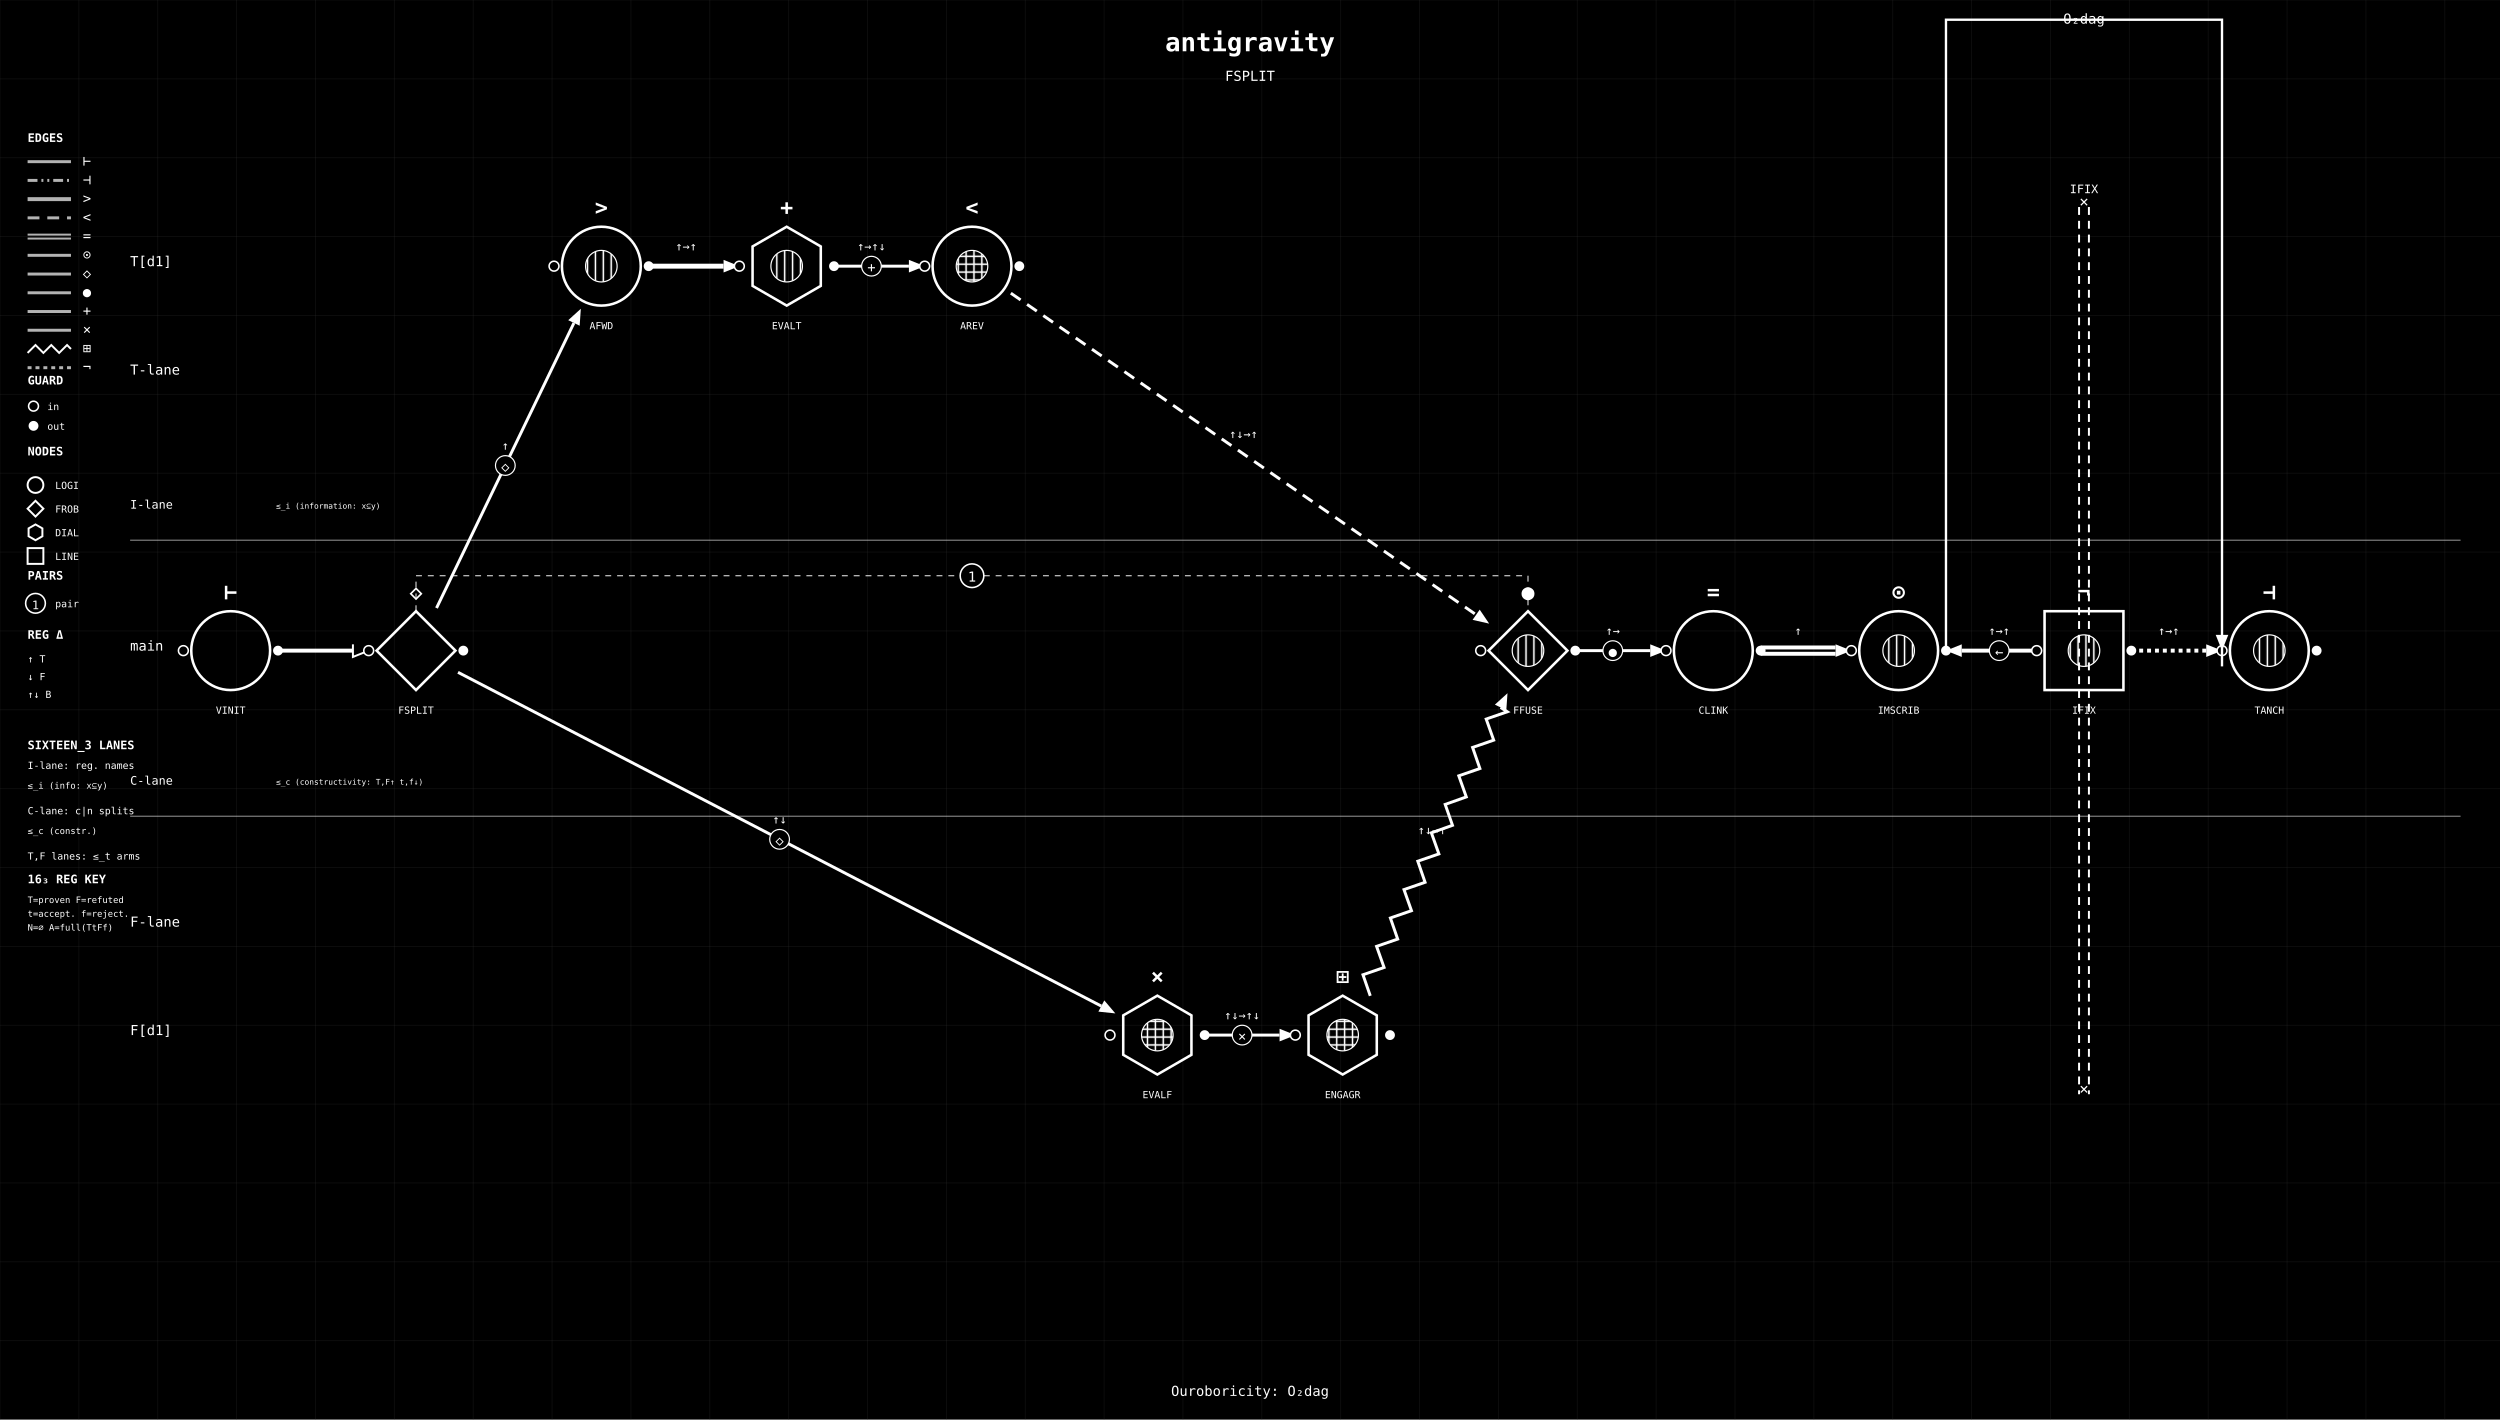
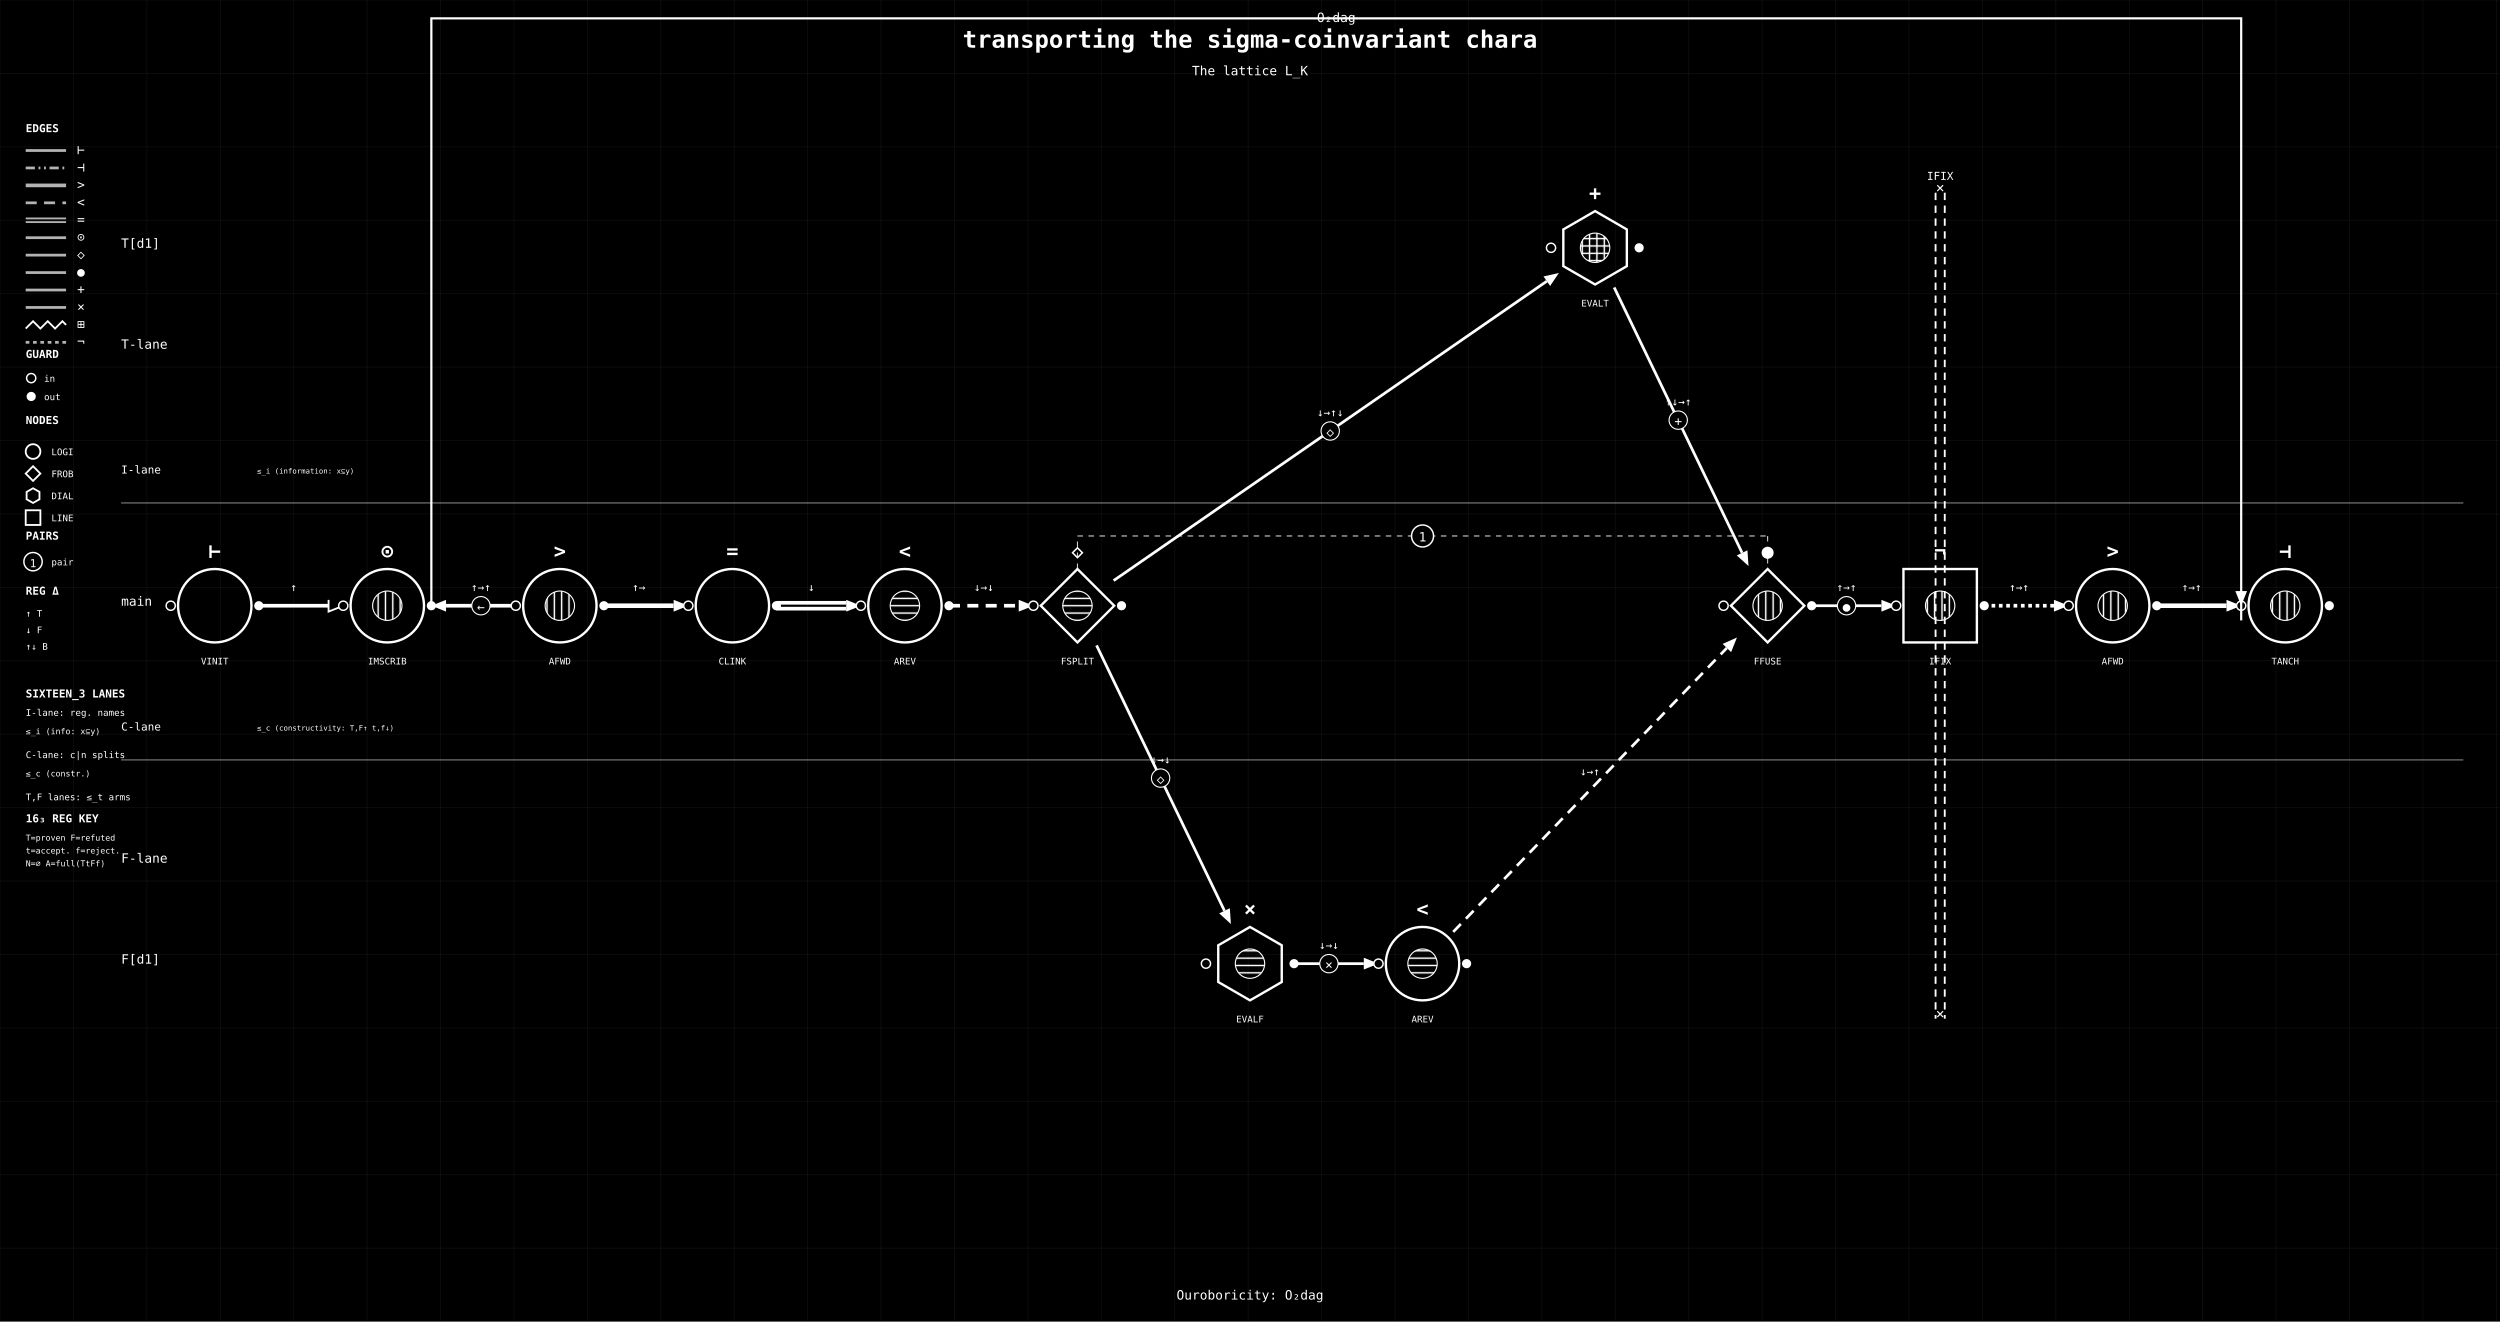
- <svg xmlns="http://www.w3.org/2000/svg" viewBox="0 0 1268 720">
-   <rect width="1268" height="720" fill="#000000" />
+ <svg xmlns="http://www.w3.org/2000/svg" viewBox="0 0 1362 720">
+   <rect width="1362" height="720" fill="#000000" />
  <defs>
    <pattern id="hatch-T" width="4" height="4" patternUnits="userSpaceOnUse">
      <path d="M2,0 L2,4" stroke="#ffffff" stroke-width="0.8" />
    </pattern>
    <pattern id="hatch-F" width="4" height="4" patternUnits="userSpaceOnUse">
      <path d="M0,2 L4,2" stroke="#ffffff" stroke-width="0.8" />
    </pattern>
    <pattern id="hatch-B" width="4" height="4" patternUnits="userSpaceOnUse">
      <path d="M2,0 L2,4 M0,2 L4,2" stroke="#ffffff" stroke-width="0.8" />
    </pattern>
  </defs>
  <line x1="0.0" y1="0.0" x2="0.0" y2="720.0" stroke="#333333" stroke-width="0.4" opacity="0.3" />
  <line x1="40.0" y1="0.0" x2="40.0" y2="720.0" stroke="#333333" stroke-width="0.4" opacity="0.3" />
  <line x1="80.0" y1="0.0" x2="80.0" y2="720.0" stroke="#333333" stroke-width="0.4" opacity="0.3" />
  <line x1="120.0" y1="0.0" x2="120.0" y2="720.0" stroke="#333333" stroke-width="0.4" opacity="0.3" />
  <line x1="160.0" y1="0.0" x2="160.0" y2="720.0" stroke="#333333" stroke-width="0.4" opacity="0.3" />
  <line x1="200.0" y1="0.0" x2="200.0" y2="720.0" stroke="#333333" stroke-width="0.4" opacity="0.3" />
  <line x1="240.0" y1="0.0" x2="240.0" y2="720.0" stroke="#333333" stroke-width="0.4" opacity="0.3" />
  <line x1="280.0" y1="0.0" x2="280.0" y2="720.0" stroke="#333333" stroke-width="0.4" opacity="0.3" />
  <line x1="320.0" y1="0.0" x2="320.0" y2="720.0" stroke="#333333" stroke-width="0.4" opacity="0.3" />
  <line x1="360.0" y1="0.0" x2="360.0" y2="720.0" stroke="#333333" stroke-width="0.4" opacity="0.3" />
  <line x1="400.0" y1="0.0" x2="400.0" y2="720.0" stroke="#333333" stroke-width="0.4" opacity="0.3" />
  <line x1="440.0" y1="0.0" x2="440.0" y2="720.0" stroke="#333333" stroke-width="0.4" opacity="0.3" />
  <line x1="480.0" y1="0.0" x2="480.0" y2="720.0" stroke="#333333" stroke-width="0.4" opacity="0.3" />
  <line x1="520.0" y1="0.0" x2="520.0" y2="720.0" stroke="#333333" stroke-width="0.4" opacity="0.3" />
  <line x1="560.0" y1="0.0" x2="560.0" y2="720.0" stroke="#333333" stroke-width="0.4" opacity="0.3" />
  <line x1="600.0" y1="0.0" x2="600.0" y2="720.0" stroke="#333333" stroke-width="0.4" opacity="0.3" />
  <line x1="640.0" y1="0.0" x2="640.0" y2="720.0" stroke="#333333" stroke-width="0.4" opacity="0.3" />
  <line x1="680.0" y1="0.0" x2="680.0" y2="720.0" stroke="#333333" stroke-width="0.4" opacity="0.3" />
  <line x1="720.0" y1="0.0" x2="720.0" y2="720.0" stroke="#333333" stroke-width="0.4" opacity="0.3" />
  <line x1="760.0" y1="0.0" x2="760.0" y2="720.0" stroke="#333333" stroke-width="0.4" opacity="0.3" />
  <line x1="800.0" y1="0.0" x2="800.0" y2="720.0" stroke="#333333" stroke-width="0.4" opacity="0.3" />
  <line x1="840.0" y1="0.0" x2="840.0" y2="720.0" stroke="#333333" stroke-width="0.4" opacity="0.3" />
  <line x1="880.0" y1="0.0" x2="880.0" y2="720.0" stroke="#333333" stroke-width="0.4" opacity="0.3" />
  <line x1="920.0" y1="0.0" x2="920.0" y2="720.0" stroke="#333333" stroke-width="0.4" opacity="0.3" />
  <line x1="960.0" y1="0.0" x2="960.0" y2="720.0" stroke="#333333" stroke-width="0.4" opacity="0.3" />
  <line x1="1000.0" y1="0.0" x2="1000.0" y2="720.0" stroke="#333333" stroke-width="0.4" opacity="0.3" />
  <line x1="1040.0" y1="0.0" x2="1040.0" y2="720.0" stroke="#333333" stroke-width="0.4" opacity="0.3" />
  <line x1="1080.0" y1="0.0" x2="1080.0" y2="720.0" stroke="#333333" stroke-width="0.4" opacity="0.3" />
  <line x1="1120.0" y1="0.0" x2="1120.0" y2="720.0" stroke="#333333" stroke-width="0.4" opacity="0.3" />
  <line x1="1160.0" y1="0.0" x2="1160.0" y2="720.0" stroke="#333333" stroke-width="0.4" opacity="0.3" />
  <line x1="1200.0" y1="0.0" x2="1200.0" y2="720.0" stroke="#333333" stroke-width="0.4" opacity="0.3" />
  <line x1="1240.0" y1="0.0" x2="1240.0" y2="720.0" stroke="#333333" stroke-width="0.4" opacity="0.3" />
-   <line x1="0.0" y1="0.0" x2="1268.0" y2="0.0" stroke="#333333" stroke-width="0.4" opacity="0.3" />
-   <line x1="0.0" y1="40.0" x2="1268.0" y2="40.0" stroke="#333333" stroke-width="0.4" opacity="0.3" />
-   <line x1="0.0" y1="80.0" x2="1268.0" y2="80.0" stroke="#333333" stroke-width="0.4" opacity="0.3" />
-   <line x1="0.0" y1="120.0" x2="1268.0" y2="120.0" stroke="#333333" stroke-width="0.4" opacity="0.3" />
-   <line x1="0.0" y1="160.0" x2="1268.0" y2="160.0" stroke="#333333" stroke-width="0.4" opacity="0.3" />
-   <line x1="0.0" y1="200.0" x2="1268.0" y2="200.0" stroke="#333333" stroke-width="0.4" opacity="0.3" />
-   <line x1="0.0" y1="240.0" x2="1268.0" y2="240.0" stroke="#333333" stroke-width="0.4" opacity="0.3" />
-   <line x1="0.0" y1="280.0" x2="1268.0" y2="280.0" stroke="#333333" stroke-width="0.4" opacity="0.3" />
-   <line x1="0.0" y1="320.0" x2="1268.0" y2="320.0" stroke="#333333" stroke-width="0.4" opacity="0.3" />
-   <line x1="0.0" y1="360.0" x2="1268.0" y2="360.0" stroke="#333333" stroke-width="0.4" opacity="0.3" />
-   <line x1="0.0" y1="400.0" x2="1268.0" y2="400.0" stroke="#333333" stroke-width="0.4" opacity="0.3" />
-   <line x1="0.0" y1="440.0" x2="1268.0" y2="440.0" stroke="#333333" stroke-width="0.4" opacity="0.3" />
-   <line x1="0.0" y1="480.0" x2="1268.0" y2="480.0" stroke="#333333" stroke-width="0.4" opacity="0.3" />
-   <line x1="0.0" y1="520.0" x2="1268.0" y2="520.0" stroke="#333333" stroke-width="0.4" opacity="0.3" />
-   <line x1="0.0" y1="560.0" x2="1268.0" y2="560.0" stroke="#333333" stroke-width="0.4" opacity="0.3" />
-   <line x1="0.0" y1="600.0" x2="1268.0" y2="600.0" stroke="#333333" stroke-width="0.4" opacity="0.3" />
-   <line x1="0.0" y1="640.0" x2="1268.0" y2="640.0" stroke="#333333" stroke-width="0.4" opacity="0.3" />
-   <line x1="0.0" y1="680.0" x2="1268.0" y2="680.0" stroke="#333333" stroke-width="0.4" opacity="0.3" />
-   <text x="634.0" y="26.0" fill="#ffffff" font-size="13" text-anchor="middle" font-family="monospace" font-weight="bold">antigravity</text>
-   <text x="634.0" y="41.0" fill="#ffffff" font-size="7" text-anchor="middle" font-family="monospace">FSPLIT</text>
+   <line x1="1280.0" y1="0.0" x2="1280.0" y2="720.0" stroke="#333333" stroke-width="0.4" opacity="0.3" />
+   <line x1="1320.0" y1="0.0" x2="1320.0" y2="720.0" stroke="#333333" stroke-width="0.4" opacity="0.3" />
+   <line x1="1360.0" y1="0.0" x2="1360.0" y2="720.0" stroke="#333333" stroke-width="0.4" opacity="0.3" />
+   <line x1="0.0" y1="0.0" x2="1362.0" y2="0.0" stroke="#333333" stroke-width="0.4" opacity="0.3" />
+   <line x1="0.0" y1="40.0" x2="1362.0" y2="40.0" stroke="#333333" stroke-width="0.4" opacity="0.3" />
+   <line x1="0.0" y1="80.0" x2="1362.0" y2="80.0" stroke="#333333" stroke-width="0.4" opacity="0.3" />
+   <line x1="0.0" y1="120.0" x2="1362.0" y2="120.0" stroke="#333333" stroke-width="0.4" opacity="0.3" />
+   <line x1="0.0" y1="160.0" x2="1362.0" y2="160.0" stroke="#333333" stroke-width="0.4" opacity="0.3" />
+   <line x1="0.0" y1="200.0" x2="1362.0" y2="200.0" stroke="#333333" stroke-width="0.4" opacity="0.3" />
+   <line x1="0.0" y1="240.0" x2="1362.0" y2="240.0" stroke="#333333" stroke-width="0.4" opacity="0.3" />
+   <line x1="0.0" y1="280.0" x2="1362.0" y2="280.0" stroke="#333333" stroke-width="0.4" opacity="0.3" />
+   <line x1="0.0" y1="320.0" x2="1362.0" y2="320.0" stroke="#333333" stroke-width="0.4" opacity="0.3" />
+   <line x1="0.0" y1="360.0" x2="1362.0" y2="360.0" stroke="#333333" stroke-width="0.4" opacity="0.3" />
+   <line x1="0.0" y1="400.0" x2="1362.0" y2="400.0" stroke="#333333" stroke-width="0.4" opacity="0.3" />
+   <line x1="0.0" y1="440.0" x2="1362.0" y2="440.0" stroke="#333333" stroke-width="0.4" opacity="0.3" />
+   <line x1="0.0" y1="480.0" x2="1362.0" y2="480.0" stroke="#333333" stroke-width="0.4" opacity="0.3" />
+   <line x1="0.0" y1="520.0" x2="1362.0" y2="520.0" stroke="#333333" stroke-width="0.4" opacity="0.3" />
+   <line x1="0.0" y1="560.0" x2="1362.0" y2="560.0" stroke="#333333" stroke-width="0.4" opacity="0.3" />
+   <line x1="0.0" y1="600.0" x2="1362.0" y2="600.0" stroke="#333333" stroke-width="0.4" opacity="0.3" />
+   <line x1="0.0" y1="640.0" x2="1362.0" y2="640.0" stroke="#333333" stroke-width="0.4" opacity="0.3" />
+   <line x1="0.0" y1="680.0" x2="1362.0" y2="680.0" stroke="#333333" stroke-width="0.4" opacity="0.3" />
+   <text x="681.0" y="26.0" fill="#ffffff" font-size="13" text-anchor="middle" font-family="monospace" font-weight="bold">transporting the sigma-coinvariant chara</text>
+   <text x="681.0" y="41.0" fill="#ffffff" font-size="7" text-anchor="middle" font-family="monospace">The lattice L_K</text>
  <text x="66.0" y="190.0" fill="#ffffff" font-size="7" text-anchor="start" font-family="monospace">T-lane</text>
  <text x="66.0" y="135.0" fill="#ffffff" font-size="7" text-anchor="start" font-family="monospace">T[d1]</text>
  <text x="66.0" y="470.0" fill="#ffffff" font-size="7" text-anchor="start" font-family="monospace">F-lane</text>
  <text x="66.0" y="525.0" fill="#ffffff" font-size="7" text-anchor="start" font-family="monospace">F[d1]</text>
  <text x="66.0" y="330.0" fill="#ffffff" font-size="7" text-anchor="start" font-family="monospace">main</text>
  <text x="66.0" y="258.0" fill="#ffffff" font-size="6" text-anchor="start" font-family="monospace">I-lane</text>
  <text x="140.0" y="258.0" fill="#ffffff" font-size="4" text-anchor="start" font-family="monospace">≤_i (information: x⊆y)</text>
-   <line x1="66.0" y1="274.0" x2="1248.0" y2="274.0" stroke="#ffffff" stroke-width="0.6" opacity="0.5" />
+   <line x1="66.0" y1="274.0" x2="1342.0" y2="274.0" stroke="#ffffff" stroke-width="0.6" opacity="0.5" />
  <text x="66.0" y="398.0" fill="#ffffff" font-size="6" text-anchor="start" font-family="monospace">C-lane</text>
  <text x="140.0" y="398.0" fill="#ffffff" font-size="4" text-anchor="start" font-family="monospace">≤_c (constructivity: T,F↑ t,f↓)</text>
-   <line x1="66.0" y1="414.0" x2="1248.0" y2="414.0" stroke="#ffffff" stroke-width="0.6" opacity="0.5" />
+   <line x1="66.0" y1="414.0" x2="1342.0" y2="414.0" stroke="#ffffff" stroke-width="0.6" opacity="0.5" />
  <line x1="1054.5" y1="105.0" x2="1054.5" y2="555.0" stroke="#ffffff" stroke-width="1.0" opacity="1.0" stroke-dasharray="4,3" />
  <line x1="1059.5" y1="105.0" x2="1059.5" y2="555.0" stroke="#ffffff" stroke-width="1.0" opacity="1.0" stroke-dasharray="4,3" />
  <text x="1057.0" y="105.0" fill="#ffffff" font-size="8" text-anchor="middle" font-family="monospace">×</text>
  <text x="1057.0" y="555.0" fill="#ffffff" font-size="8" text-anchor="middle" font-family="monospace">×</text>
  <text x="1057.0" y="98.0" fill="#ffffff" font-size="6" text-anchor="middle" font-family="monospace">IFIX</text>
-   <line x1="211.0" y1="310.0" x2="211.0" y2="292.0" stroke="#ffffff" stroke-width="0.6" opacity="0.8" stroke-dasharray="3,3" />
-   <line x1="211.0" y1="292.0" x2="775.0" y2="292.0" stroke="#ffffff" stroke-width="0.6" opacity="0.8" stroke-dasharray="3,3" />
-   <line x1="775.0" y1="292.0" x2="775.0" y2="310.0" stroke="#ffffff" stroke-width="0.6" opacity="0.8" stroke-dasharray="3,3" />
-   <circle cx="493.0" cy="292.0" r="6" fill="#000000" stroke="#ffffff" stroke-width="0.8" />
-   <text x="493.0" y="295.0" fill="#ffffff" font-size="7" text-anchor="middle" font-family="monospace">1</text>
-   <line x1="221.4" y1="308.4" x2="291.1" y2="163.8" stroke="#ffffff" stroke-width="1.5" opacity="1.0" />
-   <polygon points="294.6,156.6 294.0,165.2 288.2,162.4" fill="#ffffff" />
-   <circle cx="256.3" cy="236.1" r="5" fill="#000000" stroke="#ffffff" stroke-width="0.6" />
-   <text x="256.3" y="239.1" fill="#ffffff" font-size="7" text-anchor="middle" font-family="monospace">◇</text>
-   <text x="256.3" y="228.1" fill="#ffffff" font-size="6" text-anchor="middle" font-family="monospace">↑</text>
-   <line x1="329.0" y1="135.0" x2="367.0" y2="135.0" stroke="#ffffff" stroke-width="2.5" opacity="1.0" />
-   <polygon points="375.0,135.0 367.0,138.2 367.0,131.8" fill="#ffffff" />
-   <text x="348.0" y="127.0" fill="#ffffff" font-size="6" text-anchor="middle" font-family="monospace">↑→↑</text>
-   <line x1="423.0" y1="135.0" x2="461.0" y2="135.0" stroke="#ffffff" stroke-width="1.5" opacity="1.0" />
-   <polygon points="469.0,135.0 461.0,138.2 461.0,131.8" fill="#ffffff" />
-   <circle cx="442.0" cy="135.0" r="5" fill="#000000" stroke="#ffffff" stroke-width="0.6" />
-   <text x="442.0" y="138.0" fill="#ffffff" font-size="7" text-anchor="middle" font-family="monospace">+</text>
-   <text x="442.0" y="127.0" fill="#ffffff" font-size="6" text-anchor="middle" font-family="monospace">↑→↑↓</text>
-   <line x1="512.7" y1="148.7" x2="748.7" y2="311.8" stroke="#ffffff" stroke-width="1.5" opacity="1.0" stroke-dasharray="6,4" />
-   <polygon points="755.3,316.3 746.9,314.4 750.5,309.2" fill="#ffffff" />
-   <text x="630.7" y="222.2" fill="#ffffff" font-size="6" text-anchor="middle" font-family="monospace">↑↓→↑</text>
-   <line x1="232.3" y1="341.0" x2="558.6" y2="510.3" stroke="#ffffff" stroke-width="1.5" opacity="1.0" />
-   <polygon points="565.7,514.0 557.1,513.1 560.1,507.4" fill="#ffffff" />
-   <circle cx="395.4" cy="425.7" r="5" fill="#000000" stroke="#ffffff" stroke-width="0.6" />
-   <text x="395.4" y="428.7" fill="#ffffff" font-size="7" text-anchor="middle" font-family="monospace">◇</text>
-   <text x="395.4" y="417.7" fill="#ffffff" font-size="6" text-anchor="middle" font-family="monospace">↑↓</text>
-   <line x1="611.0" y1="525.0" x2="649.0" y2="525.0" stroke="#ffffff" stroke-width="1.5" opacity="1.0" />
-   <polygon points="657.0,525.0 649.0,528.2 649.0,521.8" fill="#ffffff" />
-   <circle cx="630.0" cy="525.0" r="5" fill="#000000" stroke="#ffffff" stroke-width="0.6" />
-   <text x="630.0" y="528.0" fill="#ffffff" font-size="7" text-anchor="middle" font-family="monospace">×</text>
-   <text x="630.0" y="517.0" fill="#ffffff" font-size="6" text-anchor="middle" font-family="monospace">↑↓→↑↓</text>
-   <polyline points="695.0,505.1 691.3,494.4 702.0,490.7 698.2,480.0 708.9,476.3 705.2,465.6 715.9,461.9 712.1,451.2 722.8,447.5 719.1,436.8 729.8,433.1 726.0,422.4 736.7,418.6 733.0,408.0 743.7,404.2 739.9,393.5 750.6,389.8 746.9,379.1 757.6,375.4 753.8,364.7 764.5,361.0 761.1,358.8" fill="none" stroke="#ffffff" stroke-width="1.5" />
-   <polygon points="764.6,351.6 764.0,360.2 758.2,357.4" fill="#ffffff" />
-   <text x="726.3" y="423.1" fill="#ffffff" font-size="6" text-anchor="middle" font-family="monospace">↑↓→↑</text>
+   <line x1="587.0" y1="310.0" x2="587.0" y2="292.0" stroke="#ffffff" stroke-width="0.6" opacity="0.8" stroke-dasharray="3,3" />
+   <line x1="587.0" y1="292.0" x2="963.0" y2="292.0" stroke="#ffffff" stroke-width="0.6" opacity="0.8" stroke-dasharray="3,3" />
+   <line x1="963.0" y1="292.0" x2="963.0" y2="310.0" stroke="#ffffff" stroke-width="0.6" opacity="0.8" stroke-dasharray="3,3" />
+   <circle cx="775.0" cy="292.0" r="6" fill="#000000" stroke="#ffffff" stroke-width="0.8" />
+   <text x="775.0" y="295.0" fill="#ffffff" font-size="7" text-anchor="middle" font-family="monospace">1</text>
+   <line x1="606.7" y1="316.3" x2="842.7" y2="153.2" stroke="#ffffff" stroke-width="1.5" opacity="1.0" />
+   <polygon points="849.3,148.7 844.5,155.8 840.9,150.6" fill="#ffffff" />
+   <circle cx="724.7" cy="234.8" r="5" fill="#000000" stroke="#ffffff" stroke-width="0.6" />
+   <text x="724.7" y="237.8" fill="#ffffff" font-size="7" text-anchor="middle" font-family="monospace">◇</text>
+   <text x="724.7" y="226.8" fill="#ffffff" font-size="6" text-anchor="middle" font-family="monospace">↓→↑↓</text>
+   <line x1="879.4" y1="156.6" x2="949.1" y2="301.2" stroke="#ffffff" stroke-width="1.5" opacity="1.0" />
+   <polygon points="952.6,308.4 946.2,302.6 952.0,299.8" fill="#ffffff" />
+   <circle cx="914.3" cy="228.9" r="5" fill="#000000" stroke="#ffffff" stroke-width="0.6" />
+   <text x="914.3" y="231.9" fill="#ffffff" font-size="7" text-anchor="middle" font-family="monospace">+</text>
+   <text x="914.3" y="220.9" fill="#ffffff" font-size="6" text-anchor="middle" font-family="monospace">↑↓→↑</text>
+   <line x1="597.4" y1="351.6" x2="667.1" y2="496.2" stroke="#ffffff" stroke-width="1.5" opacity="1.0" />
+   <polygon points="670.6,503.4 664.2,497.6 670.0,494.8" fill="#ffffff" />
+   <circle cx="632.3" cy="423.9" r="5" fill="#000000" stroke="#ffffff" stroke-width="0.6" />
+   <text x="632.3" y="426.9" fill="#ffffff" font-size="7" text-anchor="middle" font-family="monospace">◇</text>
+   <text x="632.3" y="415.9" fill="#ffffff" font-size="6" text-anchor="middle" font-family="monospace">↓→↓</text>
+   <line x1="705.0" y1="525.0" x2="743.0" y2="525.0" stroke="#ffffff" stroke-width="1.5" opacity="1.0" />
+   <polygon points="751.0,525.0 743.0,528.2 743.0,521.8" fill="#ffffff" />
+   <circle cx="724.0" cy="525.0" r="5" fill="#000000" stroke="#ffffff" stroke-width="0.6" />
+   <text x="724.0" y="528.0" fill="#ffffff" font-size="7" text-anchor="middle" font-family="monospace">×</text>
+   <text x="724.0" y="517.0" fill="#ffffff" font-size="6" text-anchor="middle" font-family="monospace">↓→↓</text>
+   <line x1="791.7" y1="507.7" x2="940.8" y2="353.0" stroke="#ffffff" stroke-width="1.5" opacity="1.0" stroke-dasharray="6,4" />
+   <polygon points="946.3,347.3 943.1,355.3 938.5,350.8" fill="#ffffff" />
+   <text x="866.2" y="422.4" fill="#ffffff" font-size="6" text-anchor="middle" font-family="monospace">↓→↑</text>
  <line x1="141.0" y1="330.0" x2="179.0" y2="330.0" stroke="#ffffff" stroke-width="2.0" opacity="1.0" />
  <polyline points="187.0,330.0 179.0,333.2 179.0,326.8" fill="none" stroke="#ffffff" stroke-width="1.0" />
-   <line x1="893.0" y1="328.4" x2="931.0" y2="328.4" stroke="#ffffff" stroke-width="2.0" opacity="1.0" />
-   <line x1="893.0" y1="331.6" x2="931.0" y2="331.6" stroke="#ffffff" stroke-width="2.0" opacity="1.0" />
-   <polygon points="939.0,330.0 931.0,333.2 931.0,326.8" fill="#ffffff" />
-   <text x="912.0" y="322.0" fill="#ffffff" font-size="6" text-anchor="middle" font-family="monospace">↑</text>
-   <line x1="995.0" y1="330.0" x2="1033.0" y2="330.0" stroke="#ffffff" stroke-width="2.0" opacity="1.0" />
-   <polygon points="987.0,330.0 995.0,326.8 995.0,333.2" fill="#ffffff" />
-   <circle cx="1014.0" cy="330.0" r="5" fill="#000000" stroke="#ffffff" stroke-width="0.6" />
-   <text x="1014.0" y="333.0" fill="#ffffff" font-size="7" text-anchor="middle" font-family="monospace">←</text>
-   <text x="1014.0" y="322.0" fill="#ffffff" font-size="6" text-anchor="middle" font-family="monospace">↑→↑</text>
+   <text x="160.0" y="322.0" fill="#ffffff" font-size="6" text-anchor="middle" font-family="monospace">↑</text>
+   <line x1="243.0" y1="330.0" x2="281.0" y2="330.0" stroke="#ffffff" stroke-width="2.0" opacity="1.0" />
+   <polygon points="235.0,330.0 243.0,326.8 243.0,333.2" fill="#ffffff" />
+   <circle cx="262.0" cy="330.0" r="5" fill="#000000" stroke="#ffffff" stroke-width="0.6" />
+   <text x="262.0" y="333.0" fill="#ffffff" font-size="7" text-anchor="middle" font-family="monospace">←</text>
+   <text x="262.0" y="322.0" fill="#ffffff" font-size="6" text-anchor="middle" font-family="monospace">↑→↑</text>
+   <line x1="329.0" y1="330.0" x2="367.0" y2="330.0" stroke="#ffffff" stroke-width="2.5" opacity="1.0" />
+   <polygon points="375.0,330.0 367.0,333.2 367.0,326.8" fill="#ffffff" />
+   <text x="348.0" y="322.0" fill="#ffffff" font-size="6" text-anchor="middle" font-family="monospace">↑→</text>
+   <line x1="423.0" y1="328.4" x2="461.0" y2="328.4" stroke="#ffffff" stroke-width="2.0" opacity="1.0" />
+   <line x1="423.0" y1="331.6" x2="461.0" y2="331.6" stroke="#ffffff" stroke-width="2.0" opacity="1.0" />
+   <polygon points="469.0,330.0 461.0,333.2 461.0,326.8" fill="#ffffff" />
+   <text x="442.0" y="322.0" fill="#ffffff" font-size="6" text-anchor="middle" font-family="monospace">↓</text>
+   <line x1="517.0" y1="330.0" x2="555.0" y2="330.0" stroke="#ffffff" stroke-width="2.0" opacity="1.0" stroke-dasharray="6,4" />
+   <polygon points="563.0,330.0 555.0,333.2 555.0,326.8" fill="#ffffff" />
+   <text x="536.0" y="322.0" fill="#ffffff" font-size="6" text-anchor="middle" font-family="monospace">↓→↓</text>
  <line x1="1081.0" y1="330.0" x2="1119.0" y2="330.0" stroke="#ffffff" stroke-width="2.0" opacity="1.0" stroke-dasharray="2,2" />
  <polygon points="1127.0,330.0 1119.0,333.2 1119.0,326.8" fill="#ffffff" />
  <text x="1100.0" y="322.0" fill="#ffffff" font-size="6" text-anchor="middle" font-family="monospace">↑→↑</text>
-   <line x1="799.0" y1="330.0" x2="837.0" y2="330.0" stroke="#ffffff" stroke-width="1.5" opacity="1.0" />
-   <polygon points="845.0,330.0 837.0,333.2 837.0,326.8" fill="#ffffff" />
-   <circle cx="818.0" cy="330.0" r="5" fill="#000000" stroke="#ffffff" stroke-width="0.6" />
-   <text x="818.0" y="333.0" fill="#ffffff" font-size="7" text-anchor="middle" font-family="monospace">●</text>
-   <text x="818.0" y="322.0" fill="#ffffff" font-size="6" text-anchor="middle" font-family="monospace">↑→</text>
+   <line x1="1175.0" y1="330.0" x2="1213.0" y2="330.0" stroke="#ffffff" stroke-width="2.5" opacity="1.0" />
+   <polygon points="1221.0,330.0 1213.0,333.2 1213.0,326.8" fill="#ffffff" />
+   <text x="1194.0" y="322.0" fill="#ffffff" font-size="6" text-anchor="middle" font-family="monospace">↑→↑</text>
+   <line x1="987.0" y1="330.0" x2="1025.0" y2="330.0" stroke="#ffffff" stroke-width="1.5" opacity="1.0" />
+   <polygon points="1033.0,330.0 1025.0,333.2 1025.0,326.8" fill="#ffffff" />
+   <circle cx="1006.0" cy="330.0" r="5" fill="#000000" stroke="#ffffff" stroke-width="0.6" />
+   <text x="1006.0" y="333.0" fill="#ffffff" font-size="7" text-anchor="middle" font-family="monospace">●</text>
+   <text x="1006.0" y="322.0" fill="#ffffff" font-size="6" text-anchor="middle" font-family="monospace">↑→↑</text>
  <circle fill="none" stroke="#ffffff" stroke-width="1.3" cx="117.0" cy="330.0" r="20.0" />
  <circle cx="93.0" cy="330.0" r="2.5" fill="#000000" stroke="#ffffff" stroke-width="0.8" />
  <circle cx="141.0" cy="330.0" r="2.5" fill="#ffffff" />
  <text x="117.0" y="304.0" fill="#ffffff" font-size="11" text-anchor="middle" font-family="monospace" font-weight="bold">⊢</text>
  <text x="117.0" y="362.0" fill="#ffffff" font-size="5" text-anchor="middle" font-family="monospace">VINIT</text>
-   <polygon fill="none" stroke="#ffffff" stroke-width="1.3" points="211.0,310.0 231.0,330 211.0,350.0 191.0,330" />
+   <circle fill="none" stroke="#ffffff" stroke-width="1.3" cx="211.0" cy="330.0" r="20.0" />
+   <circle cx="211.0" cy="330.0" r="8" fill="url(#hatch-T)" stroke="#ffffff" stroke-width="0.6" />
  <circle cx="187.0" cy="330.0" r="2.5" fill="#000000" stroke="#ffffff" stroke-width="0.8" />
  <circle cx="235.0" cy="330.0" r="2.5" fill="#ffffff" />
-   <text x="211.0" y="304.0" fill="#ffffff" font-size="11" text-anchor="middle" font-family="monospace" font-weight="bold">◇</text>
-   <text x="211.0" y="362.0" fill="#ffffff" font-size="5" text-anchor="middle" font-family="monospace">FSPLIT</text>
-   <circle fill="none" stroke="#ffffff" stroke-width="1.3" cx="305.0" cy="135.0" r="20.0" />
-   <circle cx="305.0" cy="135.0" r="8" fill="url(#hatch-T)" stroke="#ffffff" stroke-width="0.6" />
-   <circle cx="281.0" cy="135.0" r="2.5" fill="#000000" stroke="#ffffff" stroke-width="0.8" />
-   <circle cx="329.0" cy="135.0" r="2.5" fill="#ffffff" />
-   <text x="305.0" y="109.0" fill="#ffffff" font-size="11" text-anchor="middle" font-family="monospace" font-weight="bold">&gt;</text>
-   <text x="305.0" y="167.0" fill="#ffffff" font-size="5" text-anchor="middle" font-family="monospace">AFWD</text>
-   <polygon fill="none" stroke="#ffffff" stroke-width="1.3" points="416.3,145.0 399.0,155.0 381.7,145.0 381.7,125.0 399.0,115.0 416.3,125.0" />
-   <circle cx="399.0" cy="135.0" r="8" fill="url(#hatch-T)" stroke="#ffffff" stroke-width="0.6" />
-   <circle cx="375.0" cy="135.0" r="2.5" fill="#000000" stroke="#ffffff" stroke-width="0.8" />
-   <circle cx="423.0" cy="135.0" r="2.5" fill="#ffffff" />
-   <text x="399.0" y="109.0" fill="#ffffff" font-size="11" text-anchor="middle" font-family="monospace" font-weight="bold">+</text>
-   <text x="399.0" y="167.0" fill="#ffffff" font-size="5" text-anchor="middle" font-family="monospace">EVALT</text>
-   <circle fill="none" stroke="#ffffff" stroke-width="1.3" cx="493.0" cy="135.0" r="20.0" />
-   <circle cx="493.0" cy="135.0" r="8" fill="url(#hatch-B)" stroke="#ffffff" stroke-width="0.6" />
-   <circle cx="469.0" cy="135.0" r="2.5" fill="#000000" stroke="#ffffff" stroke-width="0.8" />
-   <circle cx="517.0" cy="135.0" r="2.5" fill="#ffffff" />
-   <text x="493.0" y="109.0" fill="#ffffff" font-size="11" text-anchor="middle" font-family="monospace" font-weight="bold">&lt;</text>
-   <text x="493.0" y="167.0" fill="#ffffff" font-size="5" text-anchor="middle" font-family="monospace">AREV</text>
-   <polygon fill="none" stroke="#ffffff" stroke-width="1.3" points="604.3,535.0 587.0,545.0 569.7,535.0 569.7,515.0 587.0,505.0 604.3,515.0" />
-   <circle cx="587.0" cy="525.0" r="8" fill="url(#hatch-B)" stroke="#ffffff" stroke-width="0.6" />
-   <circle cx="563.0" cy="525.0" r="2.5" fill="#000000" stroke="#ffffff" stroke-width="0.8" />
-   <circle cx="611.0" cy="525.0" r="2.5" fill="#ffffff" />
-   <text x="587.0" y="499.0" fill="#ffffff" font-size="11" text-anchor="middle" font-family="monospace" font-weight="bold">×</text>
-   <text x="587.0" y="557.0" fill="#ffffff" font-size="5" text-anchor="middle" font-family="monospace">EVALF</text>
+   <text x="211.0" y="304.0" fill="#ffffff" font-size="11" text-anchor="middle" font-family="monospace" font-weight="bold">⊙</text>
+   <text x="211.0" y="362.0" fill="#ffffff" font-size="5" text-anchor="middle" font-family="monospace">IMSCRIB</text>
+   <circle fill="none" stroke="#ffffff" stroke-width="1.3" cx="305.0" cy="330.0" r="20.0" />
+   <circle cx="305.0" cy="330.0" r="8" fill="url(#hatch-T)" stroke="#ffffff" stroke-width="0.6" />
+   <circle cx="281.0" cy="330.0" r="2.5" fill="#000000" stroke="#ffffff" stroke-width="0.8" />
+   <circle cx="329.0" cy="330.0" r="2.5" fill="#ffffff" />
+   <text x="305.0" y="304.0" fill="#ffffff" font-size="11" text-anchor="middle" font-family="monospace" font-weight="bold">&gt;</text>
+   <text x="305.0" y="362.0" fill="#ffffff" font-size="5" text-anchor="middle" font-family="monospace">AFWD</text>
+   <circle fill="none" stroke="#ffffff" stroke-width="1.3" cx="399.0" cy="330.0" r="20.0" />
+   <circle cx="375.0" cy="330.0" r="2.5" fill="#000000" stroke="#ffffff" stroke-width="0.8" />
+   <circle cx="423.0" cy="330.0" r="2.5" fill="#ffffff" />
+   <text x="399.0" y="304.0" fill="#ffffff" font-size="11" text-anchor="middle" font-family="monospace" font-weight="bold">=</text>
+   <text x="399.0" y="362.0" fill="#ffffff" font-size="5" text-anchor="middle" font-family="monospace">CLINK</text>
+   <circle fill="none" stroke="#ffffff" stroke-width="1.3" cx="493.0" cy="330.0" r="20.0" />
+   <circle cx="493.0" cy="330.0" r="8" fill="url(#hatch-F)" stroke="#ffffff" stroke-width="0.6" />
+   <circle cx="469.0" cy="330.0" r="2.5" fill="#000000" stroke="#ffffff" stroke-width="0.8" />
+   <circle cx="517.0" cy="330.0" r="2.5" fill="#ffffff" />
+   <text x="493.0" y="304.0" fill="#ffffff" font-size="11" text-anchor="middle" font-family="monospace" font-weight="bold">&lt;</text>
+   <text x="493.0" y="362.0" fill="#ffffff" font-size="5" text-anchor="middle" font-family="monospace">AREV</text>
+   <polygon fill="none" stroke="#ffffff" stroke-width="1.3" points="587.0,310.0 607.0,330 587.0,350.0 567.0,330" />
+   <circle cx="587.0" cy="330.0" r="8" fill="url(#hatch-F)" stroke="#ffffff" stroke-width="0.6" />
+   <circle cx="563.0" cy="330.0" r="2.5" fill="#000000" stroke="#ffffff" stroke-width="0.8" />
+   <circle cx="611.0" cy="330.0" r="2.5" fill="#ffffff" />
+   <text x="587.0" y="304.0" fill="#ffffff" font-size="11" text-anchor="middle" font-family="monospace" font-weight="bold">◇</text>
+   <text x="587.0" y="362.0" fill="#ffffff" font-size="5" text-anchor="middle" font-family="monospace">FSPLIT</text>
  <polygon fill="none" stroke="#ffffff" stroke-width="1.3" points="698.3,535.0 681.0,545.0 663.7,535.0 663.7,515.0 681.0,505.0 698.3,515.0" />
-   <circle cx="681.0" cy="525.0" r="8" fill="url(#hatch-B)" stroke="#ffffff" stroke-width="0.6" />
+   <circle cx="681.0" cy="525.0" r="8" fill="url(#hatch-F)" stroke="#ffffff" stroke-width="0.6" />
  <circle cx="657.0" cy="525.0" r="2.5" fill="#000000" stroke="#ffffff" stroke-width="0.8" />
  <circle cx="705.0" cy="525.0" r="2.5" fill="#ffffff" />
-   <text x="681.0" y="499.0" fill="#ffffff" font-size="11" text-anchor="middle" font-family="monospace" font-weight="bold">⊞</text>
-   <text x="681.0" y="557.0" fill="#ffffff" font-size="5" text-anchor="middle" font-family="monospace">ENGAGR</text>
-   <polygon fill="none" stroke="#ffffff" stroke-width="1.3" points="775.0,310.0 795.0,330 775.0,350.0 755.0,330" />
-   <circle cx="775.0" cy="330.0" r="8" fill="url(#hatch-T)" stroke="#ffffff" stroke-width="0.6" />
-   <circle cx="751.0" cy="330.0" r="2.5" fill="#000000" stroke="#ffffff" stroke-width="0.8" />
-   <circle cx="799.0" cy="330.0" r="2.5" fill="#ffffff" />
-   <text x="775.0" y="304.0" fill="#ffffff" font-size="11" text-anchor="middle" font-family="monospace" font-weight="bold">●</text>
-   <text x="775.0" y="362.0" fill="#ffffff" font-size="5" text-anchor="middle" font-family="monospace">FFUSE</text>
-   <circle fill="none" stroke="#ffffff" stroke-width="1.3" cx="869.0" cy="330.0" r="20.0" />
-   <circle cx="845.0" cy="330.0" r="2.5" fill="#000000" stroke="#ffffff" stroke-width="0.8" />
-   <circle cx="893.0" cy="330.0" r="2.5" fill="#ffffff" />
-   <text x="869.0" y="304.0" fill="#ffffff" font-size="11" text-anchor="middle" font-family="monospace" font-weight="bold">=</text>
-   <text x="869.0" y="362.0" fill="#ffffff" font-size="5" text-anchor="middle" font-family="monospace">CLINK</text>
-   <circle fill="none" stroke="#ffffff" stroke-width="1.3" cx="963.0" cy="330.0" r="20.0" />
+   <text x="681.0" y="499.0" fill="#ffffff" font-size="11" text-anchor="middle" font-family="monospace" font-weight="bold">×</text>
+   <text x="681.0" y="557.0" fill="#ffffff" font-size="5" text-anchor="middle" font-family="monospace">EVALF</text>
+   <circle fill="none" stroke="#ffffff" stroke-width="1.3" cx="775.0" cy="525.0" r="20.0" />
+   <circle cx="775.0" cy="525.0" r="8" fill="url(#hatch-F)" stroke="#ffffff" stroke-width="0.6" />
+   <circle cx="751.0" cy="525.0" r="2.5" fill="#000000" stroke="#ffffff" stroke-width="0.8" />
+   <circle cx="799.0" cy="525.0" r="2.5" fill="#ffffff" />
+   <text x="775.0" y="499.0" fill="#ffffff" font-size="11" text-anchor="middle" font-family="monospace" font-weight="bold">&lt;</text>
+   <text x="775.0" y="557.0" fill="#ffffff" font-size="5" text-anchor="middle" font-family="monospace">AREV</text>
+   <polygon fill="none" stroke="#ffffff" stroke-width="1.3" points="886.3,145.0 869.0,155.0 851.7,145.0 851.7,125.0 869.0,115.0 886.3,125.0" />
+   <circle cx="869.0" cy="135.0" r="8" fill="url(#hatch-B)" stroke="#ffffff" stroke-width="0.6" />
+   <circle cx="845.0" cy="135.0" r="2.5" fill="#000000" stroke="#ffffff" stroke-width="0.8" />
+   <circle cx="893.0" cy="135.0" r="2.5" fill="#ffffff" />
+   <text x="869.0" y="109.0" fill="#ffffff" font-size="11" text-anchor="middle" font-family="monospace" font-weight="bold">+</text>
+   <text x="869.0" y="167.0" fill="#ffffff" font-size="5" text-anchor="middle" font-family="monospace">EVALT</text>
+   <polygon fill="none" stroke="#ffffff" stroke-width="1.3" points="963.0,310.0 983.0,330 963.0,350.0 943.0,330" />
  <circle cx="963.0" cy="330.0" r="8" fill="url(#hatch-T)" stroke="#ffffff" stroke-width="0.6" />
  <circle cx="939.0" cy="330.0" r="2.5" fill="#000000" stroke="#ffffff" stroke-width="0.8" />
  <circle cx="987.0" cy="330.0" r="2.5" fill="#ffffff" />
-   <text x="963.0" y="304.0" fill="#ffffff" font-size="11" text-anchor="middle" font-family="monospace" font-weight="bold">⊙</text>
-   <text x="963.0" y="362.0" fill="#ffffff" font-size="5" text-anchor="middle" font-family="monospace">IMSCRIB</text>
+   <text x="963.0" y="304.0" fill="#ffffff" font-size="11" text-anchor="middle" font-family="monospace" font-weight="bold">●</text>
+   <text x="963.0" y="362.0" fill="#ffffff" font-size="5" text-anchor="middle" font-family="monospace">FFUSE</text>
  <rect fill="none" stroke="#ffffff" stroke-width="1.3" x="1037.0" y="310.0" width="40.0" height="40.0" />
  <circle cx="1057.0" cy="330.0" r="8" fill="url(#hatch-T)" stroke="#ffffff" stroke-width="0.6" />
  <circle cx="1033.0" cy="330.0" r="2.5" fill="#000000" stroke="#ffffff" stroke-width="0.8" />
  <circle cx="1081.0" cy="330.0" r="2.5" fill="#ffffff" />
  <text x="1057.0" y="304.0" fill="#ffffff" font-size="11" text-anchor="middle" font-family="monospace" font-weight="bold">¬</text>
  <text x="1057.0" y="362.0" fill="#ffffff" font-size="5" text-anchor="middle" font-family="monospace">IFIX</text>
  <circle fill="none" stroke="#ffffff" stroke-width="1.3" cx="1151.0" cy="330.0" r="20.0" />
  <circle cx="1151.0" cy="330.0" r="8" fill="url(#hatch-T)" stroke="#ffffff" stroke-width="0.6" />
  <circle cx="1127.0" cy="330.0" r="2.5" fill="#000000" stroke="#ffffff" stroke-width="0.8" />
  <circle cx="1175.0" cy="330.0" r="2.5" fill="#ffffff" />
-   <text x="1151.0" y="304.0" fill="#ffffff" font-size="11" text-anchor="middle" font-family="monospace" font-weight="bold">⊣</text>
-   <text x="1151.0" y="362.0" fill="#ffffff" font-size="5" text-anchor="middle" font-family="monospace">TANCH</text>
+   <text x="1151.0" y="304.0" fill="#ffffff" font-size="11" text-anchor="middle" font-family="monospace" font-weight="bold">&gt;</text>
+   <text x="1151.0" y="362.0" fill="#ffffff" font-size="5" text-anchor="middle" font-family="monospace">AFWD</text>
+   <circle fill="none" stroke="#ffffff" stroke-width="1.3" cx="1245.0" cy="330.0" r="20.0" />
+   <circle cx="1245.0" cy="330.0" r="8" fill="url(#hatch-T)" stroke="#ffffff" stroke-width="0.6" />
+   <circle cx="1221.0" cy="330.0" r="2.5" fill="#000000" stroke="#ffffff" stroke-width="0.8" />
+   <circle cx="1269.0" cy="330.0" r="2.5" fill="#ffffff" />
+   <text x="1245.0" y="304.0" fill="#ffffff" font-size="11" text-anchor="middle" font-family="monospace" font-weight="bold">⊣</text>
+   <text x="1245.0" y="362.0" fill="#ffffff" font-size="5" text-anchor="middle" font-family="monospace">TANCH</text>
  <text x="14.0" y="72.0" fill="#ffffff" font-size="6" text-anchor="start" font-family="monospace" font-weight="bold">EDGES</text>
  <line x1="14.0" y1="82.0" x2="36.0" y2="82.0" stroke="#ffffff" stroke-width="1.5" opacity="0.7" />
  <text x="42.0" y="84.0" fill="#ffffff" font-size="7" text-anchor="start" font-family="monospace">⊢</text>
  <line x1="14.0" y1="91.5" x2="36.0" y2="91.5" stroke="#ffffff" stroke-width="1.5" opacity="0.7" stroke-dasharray="5,2,1,2,1,2" />
  <text x="42.0" y="93.5" fill="#ffffff" font-size="7" text-anchor="start" font-family="monospace">⊣</text>
  <line x1="14.0" y1="101.0" x2="36.0" y2="101.0" stroke="#ffffff" stroke-width="2.0" opacity="0.7" />
  <text x="42.0" y="103.0" fill="#ffffff" font-size="7" text-anchor="start" font-family="monospace">&gt;</text>
  <line x1="14.0" y1="110.5" x2="36.0" y2="110.5" stroke="#ffffff" stroke-width="1.5" opacity="0.7" stroke-dasharray="6,4" />
  <text x="42.0" y="112.5" fill="#ffffff" font-size="7" text-anchor="start" font-family="monospace">&lt;</text>
  <line x1="14.0" y1="119.0" x2="36.0" y2="119.0" stroke="#ffffff" stroke-width="1.0" opacity="0.7" />
  <line x1="14.0" y1="121.0" x2="36.0" y2="121.0" stroke="#ffffff" stroke-width="1.0" opacity="0.7" />
  <text x="42.0" y="122.0" fill="#ffffff" font-size="7" text-anchor="start" font-family="monospace">=</text>
  <line x1="14.0" y1="129.5" x2="36.0" y2="129.5" stroke="#ffffff" stroke-width="1.5" opacity="0.7" />
  <text x="42.0" y="131.5" fill="#ffffff" font-size="7" text-anchor="start" font-family="monospace">⊙</text>
  <line x1="14.0" y1="139.0" x2="36.0" y2="139.0" stroke="#ffffff" stroke-width="1.5" opacity="0.7" />
  <text x="42.0" y="141.0" fill="#ffffff" font-size="7" text-anchor="start" font-family="monospace">◇</text>
  <line x1="14.0" y1="148.5" x2="36.0" y2="148.5" stroke="#ffffff" stroke-width="1.5" opacity="0.7" />
  <text x="42.0" y="150.5" fill="#ffffff" font-size="7" text-anchor="start" font-family="monospace">●</text>
  <line x1="14.0" y1="158.0" x2="36.0" y2="158.0" stroke="#ffffff" stroke-width="1.5" opacity="0.7" />
  <text x="42.0" y="160.0" fill="#ffffff" font-size="7" text-anchor="start" font-family="monospace">+</text>
  <line x1="14.0" y1="167.5" x2="36.0" y2="167.5" stroke="#ffffff" stroke-width="1.5" opacity="0.7" />
  <text x="42.0" y="169.5" fill="#ffffff" font-size="7" text-anchor="start" font-family="monospace">×</text>
  <polyline points="14.0,179.0 18.0,175.0 22.0,179.0 26.0,175.0 30.0,179.0 34.0,175.0 36.0,177.0" fill="none" stroke="#ffffff" stroke-width="1.0" />
  <text x="42.0" y="179.0" fill="#ffffff" font-size="7" text-anchor="start" font-family="monospace">⊞</text>
  <line x1="14.0" y1="186.5" x2="36.0" y2="186.5" stroke="#ffffff" stroke-width="1.5" opacity="0.7" stroke-dasharray="2,2" />
  <text x="42.0" y="188.5" fill="#ffffff" font-size="7" text-anchor="start" font-family="monospace">¬</text>
  <text x="14.0" y="195.0" fill="#ffffff" font-size="6" text-anchor="start" font-family="monospace" font-weight="bold">GUARD</text>
  <circle cx="17" cy="206" r="2.5" fill="#000000" stroke="#ffffff" stroke-width="0.8" />
  <text x="24.0" y="208.0" fill="#ffffff" font-size="5" text-anchor="start" font-family="monospace">in</text>
  <circle cx="17" cy="216" r="2.5" fill="#ffffff" />
  <text x="24.0" y="218.0" fill="#ffffff" font-size="5" text-anchor="start" font-family="monospace">out</text>
  <text x="14.0" y="231.0" fill="#ffffff" font-size="6" text-anchor="start" font-family="monospace" font-weight="bold">NODES</text>
  <circle fill="none" stroke="#ffffff" stroke-width="1.0" cx="18.0" cy="246.0" r="4.0" />
  <text x="28.0" y="248.0" fill="#ffffff" font-size="5" text-anchor="start" font-family="monospace">LOGI</text>
  <polygon fill="none" stroke="#ffffff" stroke-width="1.0" points="18,254.0 22.0,258 18,262.0 14.0,258" />
  <text x="28.0" y="260.0" fill="#ffffff" font-size="5" text-anchor="start" font-family="monospace">FROB</text>
  <polygon fill="none" stroke="#ffffff" stroke-width="1.0" points="21.5,272.0 18.0,274.0 14.5,272.0 14.5,268.0 18.0,266.0 21.5,268.0" />
  <text x="28.0" y="272.0" fill="#ffffff" font-size="5" text-anchor="start" font-family="monospace">DIAL</text>
  <rect fill="none" stroke="#ffffff" stroke-width="1.0" x="14.0" y="278.0" width="8.0" height="8.0" />
  <text x="28.0" y="284.0" fill="#ffffff" font-size="5" text-anchor="start" font-family="monospace">LINE</text>
  <text x="14.0" y="294.0" fill="#ffffff" font-size="6" text-anchor="start" font-family="monospace" font-weight="bold">PAIRS</text>
  <circle cx="18" cy="306" r="5" fill="#000000" stroke="#ffffff" stroke-width="0.8" />
  <text x="18.0" y="309.0" fill="#ffffff" font-size="6" text-anchor="middle" font-family="monospace">1</text>
  <text x="28.0" y="308.0" fill="#ffffff" font-size="5" text-anchor="start" font-family="monospace">pair</text>
  <text x="14.0" y="324.0" fill="#ffffff" font-size="6" text-anchor="start" font-family="monospace" font-weight="bold">REG Δ</text>
  <text x="14.0" y="336.0" fill="#ffffff" font-size="5" text-anchor="start" font-family="monospace">↑ T</text>
  <text x="14.0" y="345.0" fill="#ffffff" font-size="5" text-anchor="start" font-family="monospace">↓ F</text>
  <text x="14.0" y="354.0" fill="#ffffff" font-size="5" text-anchor="start" font-family="monospace">↑↓ B</text>
  <text x="14.0" y="380.0" fill="#ffffff" font-size="6" text-anchor="start" font-family="monospace" font-weight="bold">SIXTEEN_3 LANES</text>
  <text x="14.0" y="390.0" fill="#ffffff" font-size="5" text-anchor="start" font-family="monospace">I-lane: reg. names</text>
  <text x="14.0" y="400.0" fill="#ffffff" font-size="4.5" text-anchor="start" font-family="monospace">  ≤_i (info: x⊆y)</text>
  <text x="14.0" y="413.0" fill="#ffffff" font-size="5" text-anchor="start" font-family="monospace">C-lane: c|n splits</text>
  <text x="14.0" y="423.0" fill="#ffffff" font-size="4.5" text-anchor="start" font-family="monospace">  ≤_c (constr.)</text>
  <text x="14.0" y="436.0" fill="#ffffff" font-size="5" text-anchor="start" font-family="monospace">T,F lanes: ≤_t arms</text>
  <text x="14.0" y="448.0" fill="#ffffff" font-size="6" text-anchor="start" font-family="monospace" font-weight="bold">16₃ REG KEY</text>
  <text x="14.0" y="458.0" fill="#ffffff" font-size="4.5" text-anchor="start" font-family="monospace">T=proven F=refuted</text>
  <text x="14.0" y="465.0" fill="#ffffff" font-size="4.5" text-anchor="start" font-family="monospace">t=accept. f=reject.</text>
  <text x="14.0" y="472.0" fill="#ffffff" font-size="4.5" text-anchor="start" font-family="monospace">N=∅ A=full(TtFf)</text>
-   <text x="634.0" y="708.0" fill="#ffffff" font-size="7" text-anchor="middle" font-family="monospace">Ouroboricity: O₂dag</text>
-   <path d="M 987.0,330.0 L 987.0,10.0 L 1127.0,10.0 L 1127.0,338.0" fill="none" stroke="#ffffff" stroke-width="1.2" />
-   <polygon points="1127.0,330.0 1123.8,322.0 1130.2,322.0" fill="#ffffff" />
-   <text x="1057.0" y="12.0" fill="#ffffff" font-size="7" text-anchor="middle" font-family="monospace">O₂dag</text>
+   <text x="681.0" y="708.0" fill="#ffffff" font-size="7" text-anchor="middle" font-family="monospace">Ouroboricity: O₂dag</text>
+   <path d="M 235.0,330.0 L 235.0,10.0 L 1221.0,10.0 L 1221.0,338.0" fill="none" stroke="#ffffff" stroke-width="1.2" />
+   <polygon points="1221.0,330.0 1217.8,322.0 1224.2,322.0" fill="#ffffff" />
+   <text x="728.0" y="12.0" fill="#ffffff" font-size="7" text-anchor="middle" font-family="monospace">O₂dag</text>
</svg>
